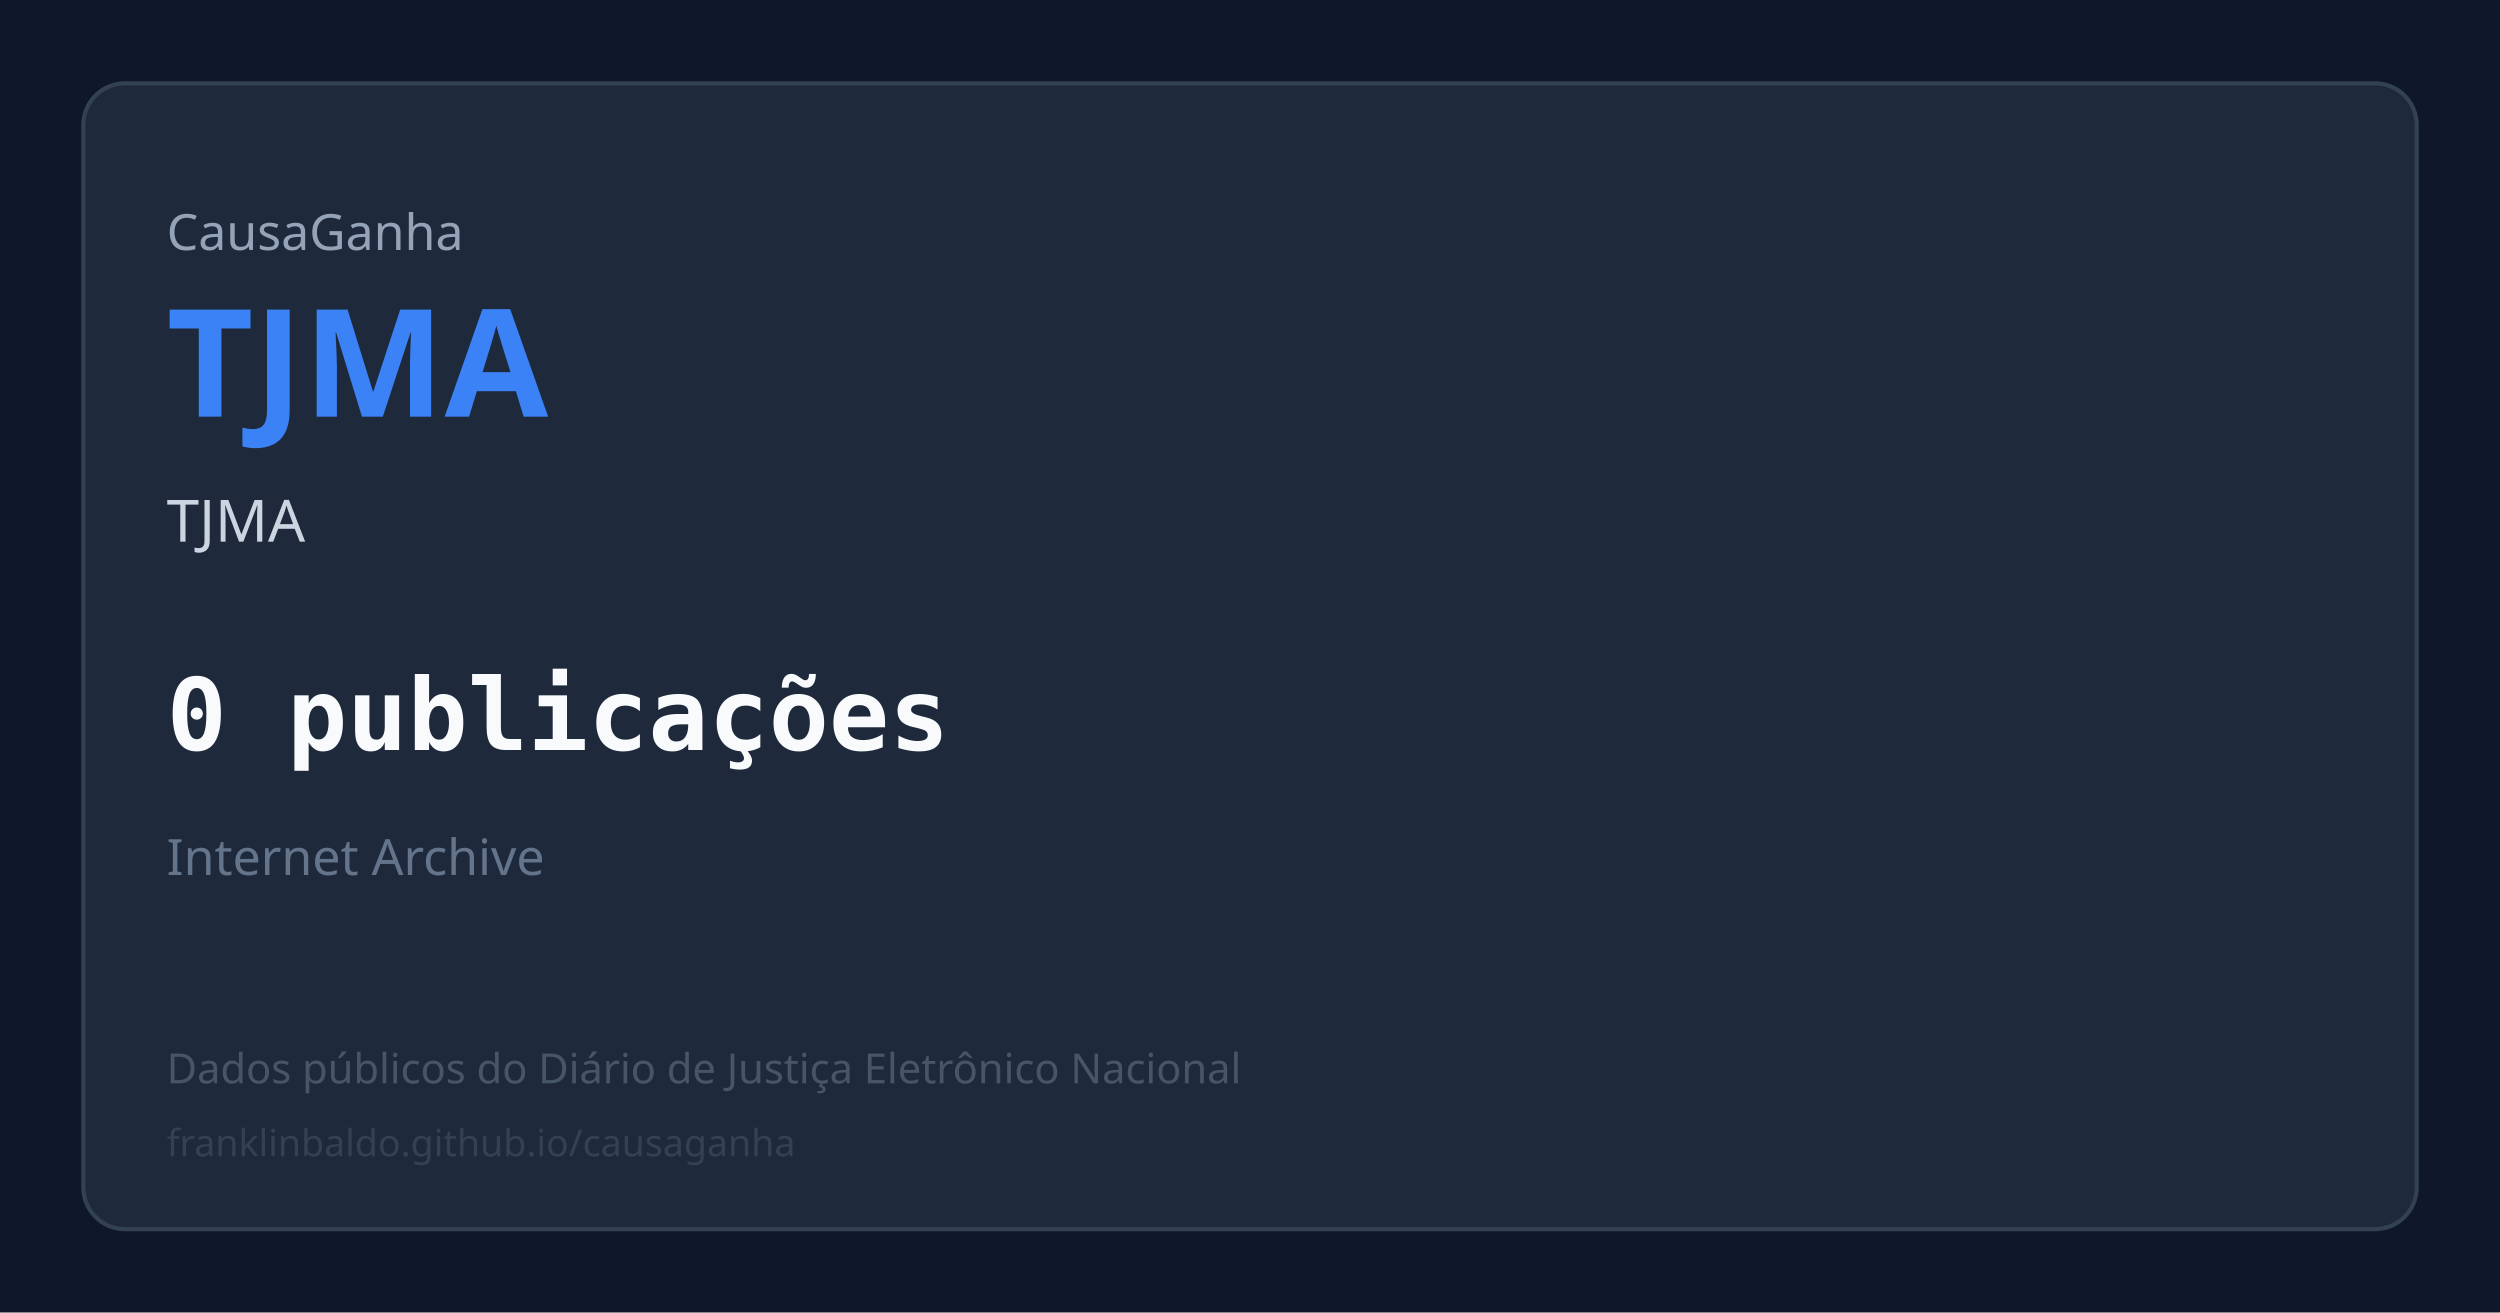
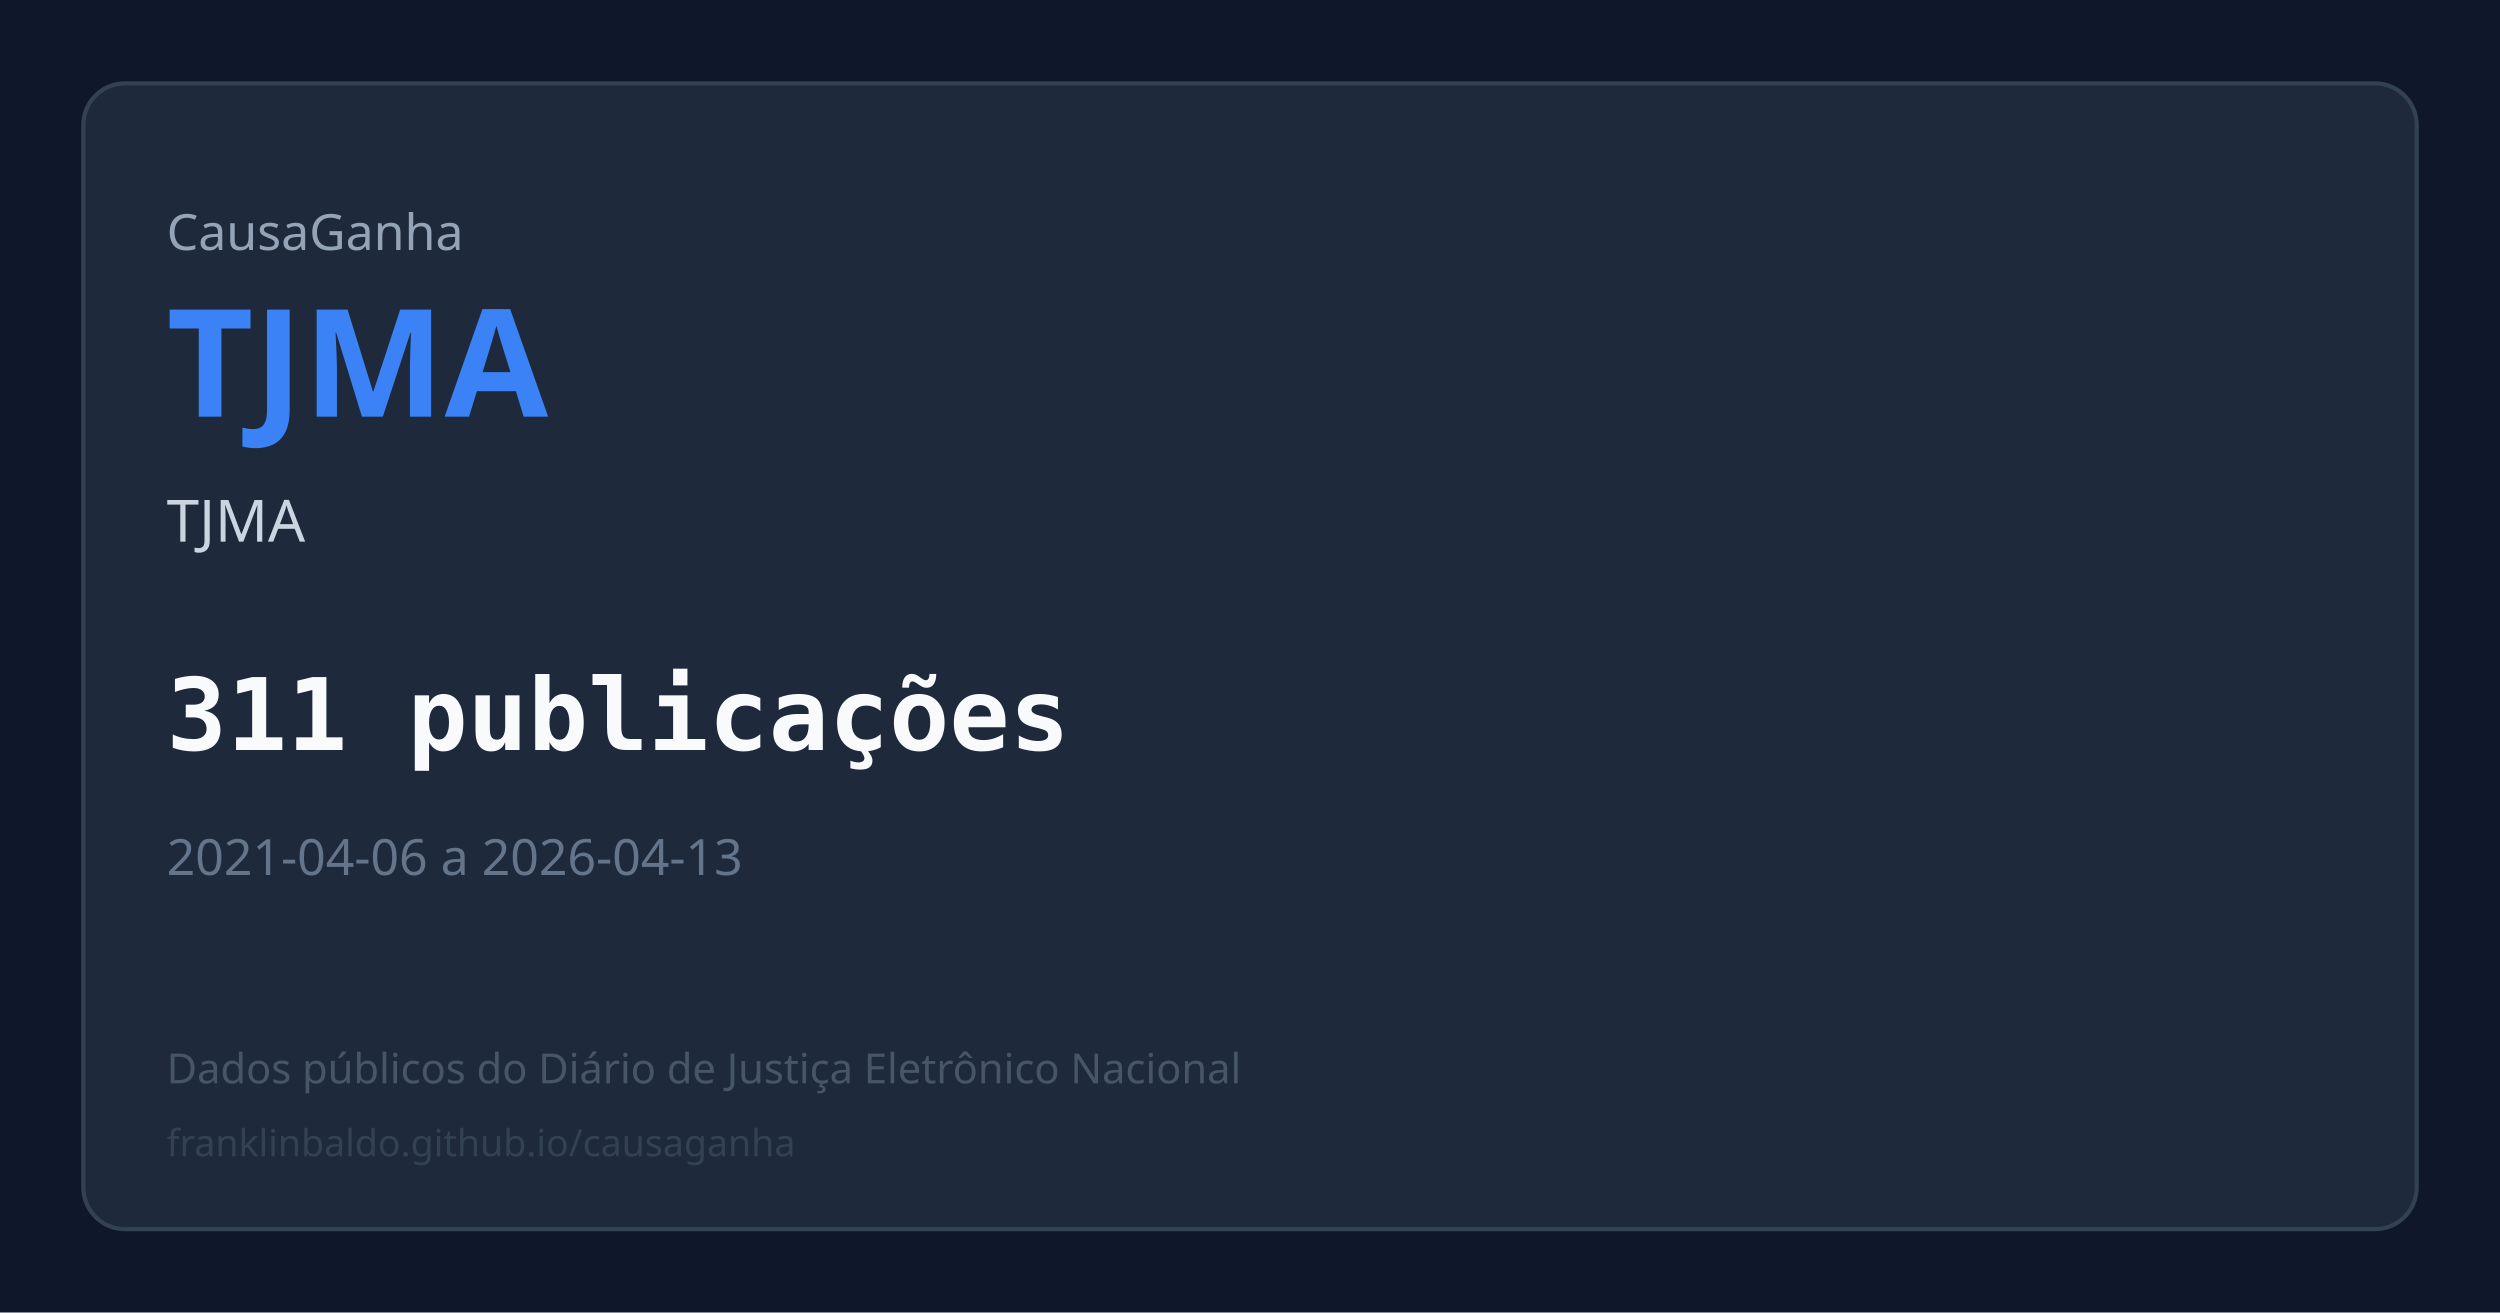
<svg xmlns="http://www.w3.org/2000/svg" width="1200" height="630">
  <rect width="1200" height="630" fill="#0f172a" />
  <rect x="40" y="40" width="1120" height="550" rx="20" fill="#1e293b" stroke="#334155" stroke-width="2" />
  <text x="80" y="120" font-family="system-ui,sans-serif" font-size="24" fill="#94a3b8">CausaGanha</text>
  <text x="80" y="200" font-family="system-ui,sans-serif" font-size="72" font-weight="bold" fill="#3b82f6">TJMA</text>
  <text x="80" y="260" font-family="system-ui,sans-serif" font-size="28" fill="#cbd5e1">TJMA</text>
-   <text x="80" y="360" font-family="monospace" font-size="48" font-weight="bold" fill="#f8fafc">0 publicações</text>
-   <text x="80" y="420" font-family="system-ui,sans-serif" font-size="24" fill="#64748b">Internet Archive</text>
+   <text x="80" y="360" font-family="monospace" font-size="48" font-weight="bold" fill="#f8fafc">311 publicações</text>
+   <text x="80" y="420" font-family="system-ui,sans-serif" font-size="24" fill="#64748b">2021-04-06 a 2026-04-13</text>
  <text x="80" y="520" font-family="system-ui,sans-serif" font-size="20" fill="#475569">Dados públicos do Diário de Justiça Eletrônico Nacional</text>
  <text x="80" y="555" font-family="system-ui,sans-serif" font-size="18" fill="#334155">franklinbaldo.github.io/causaganha</text>
</svg>
